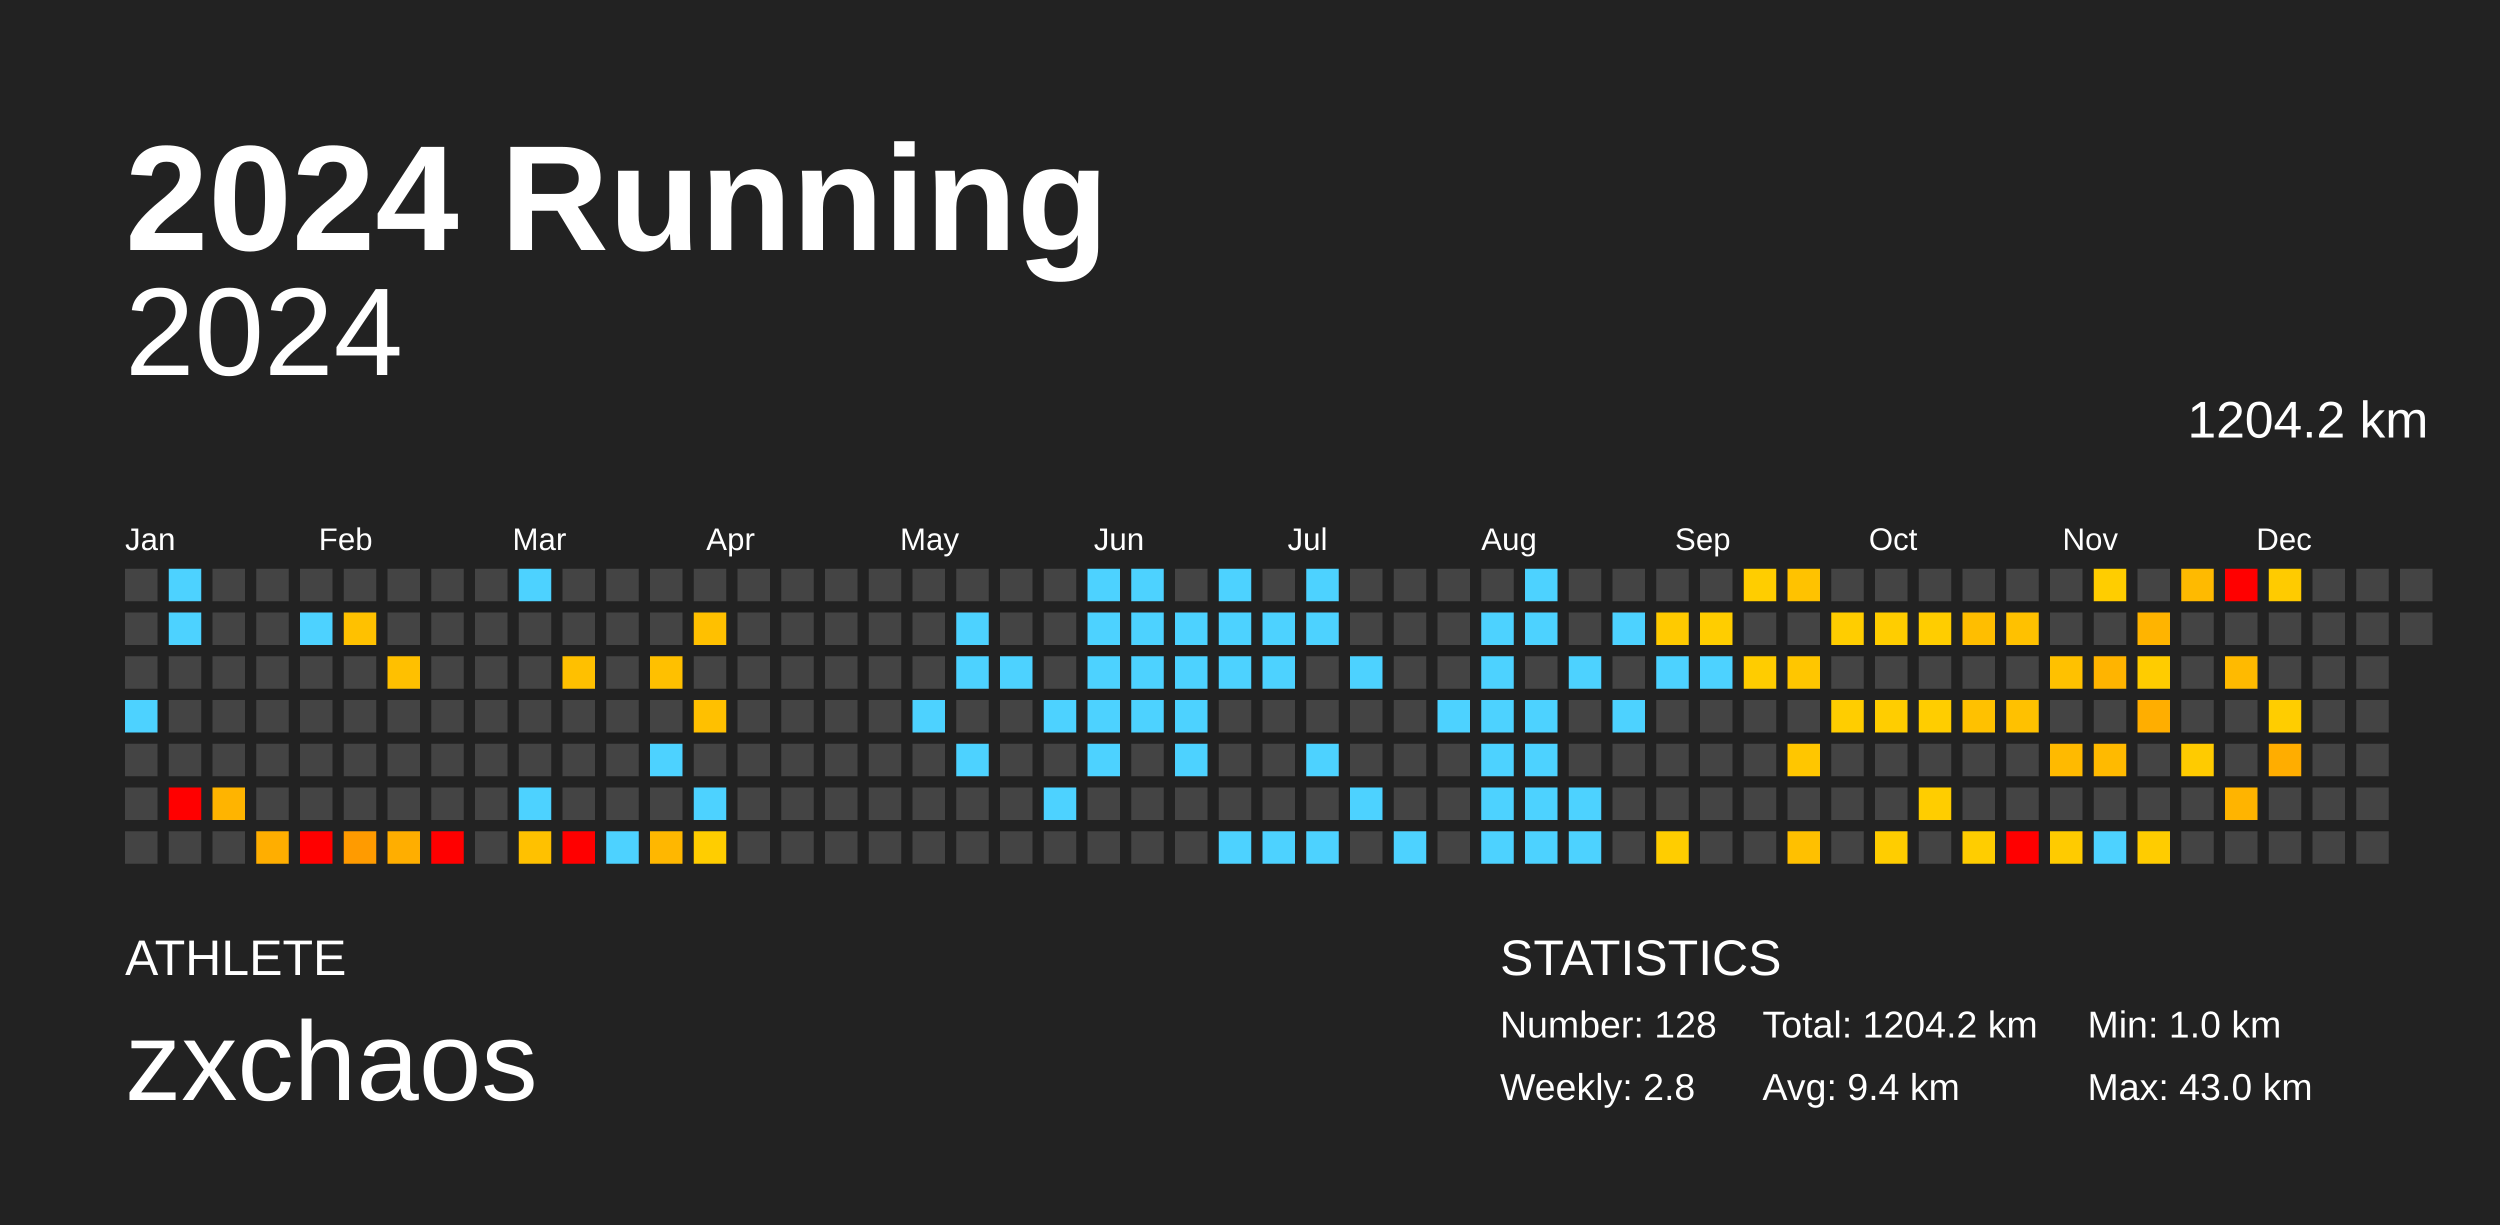
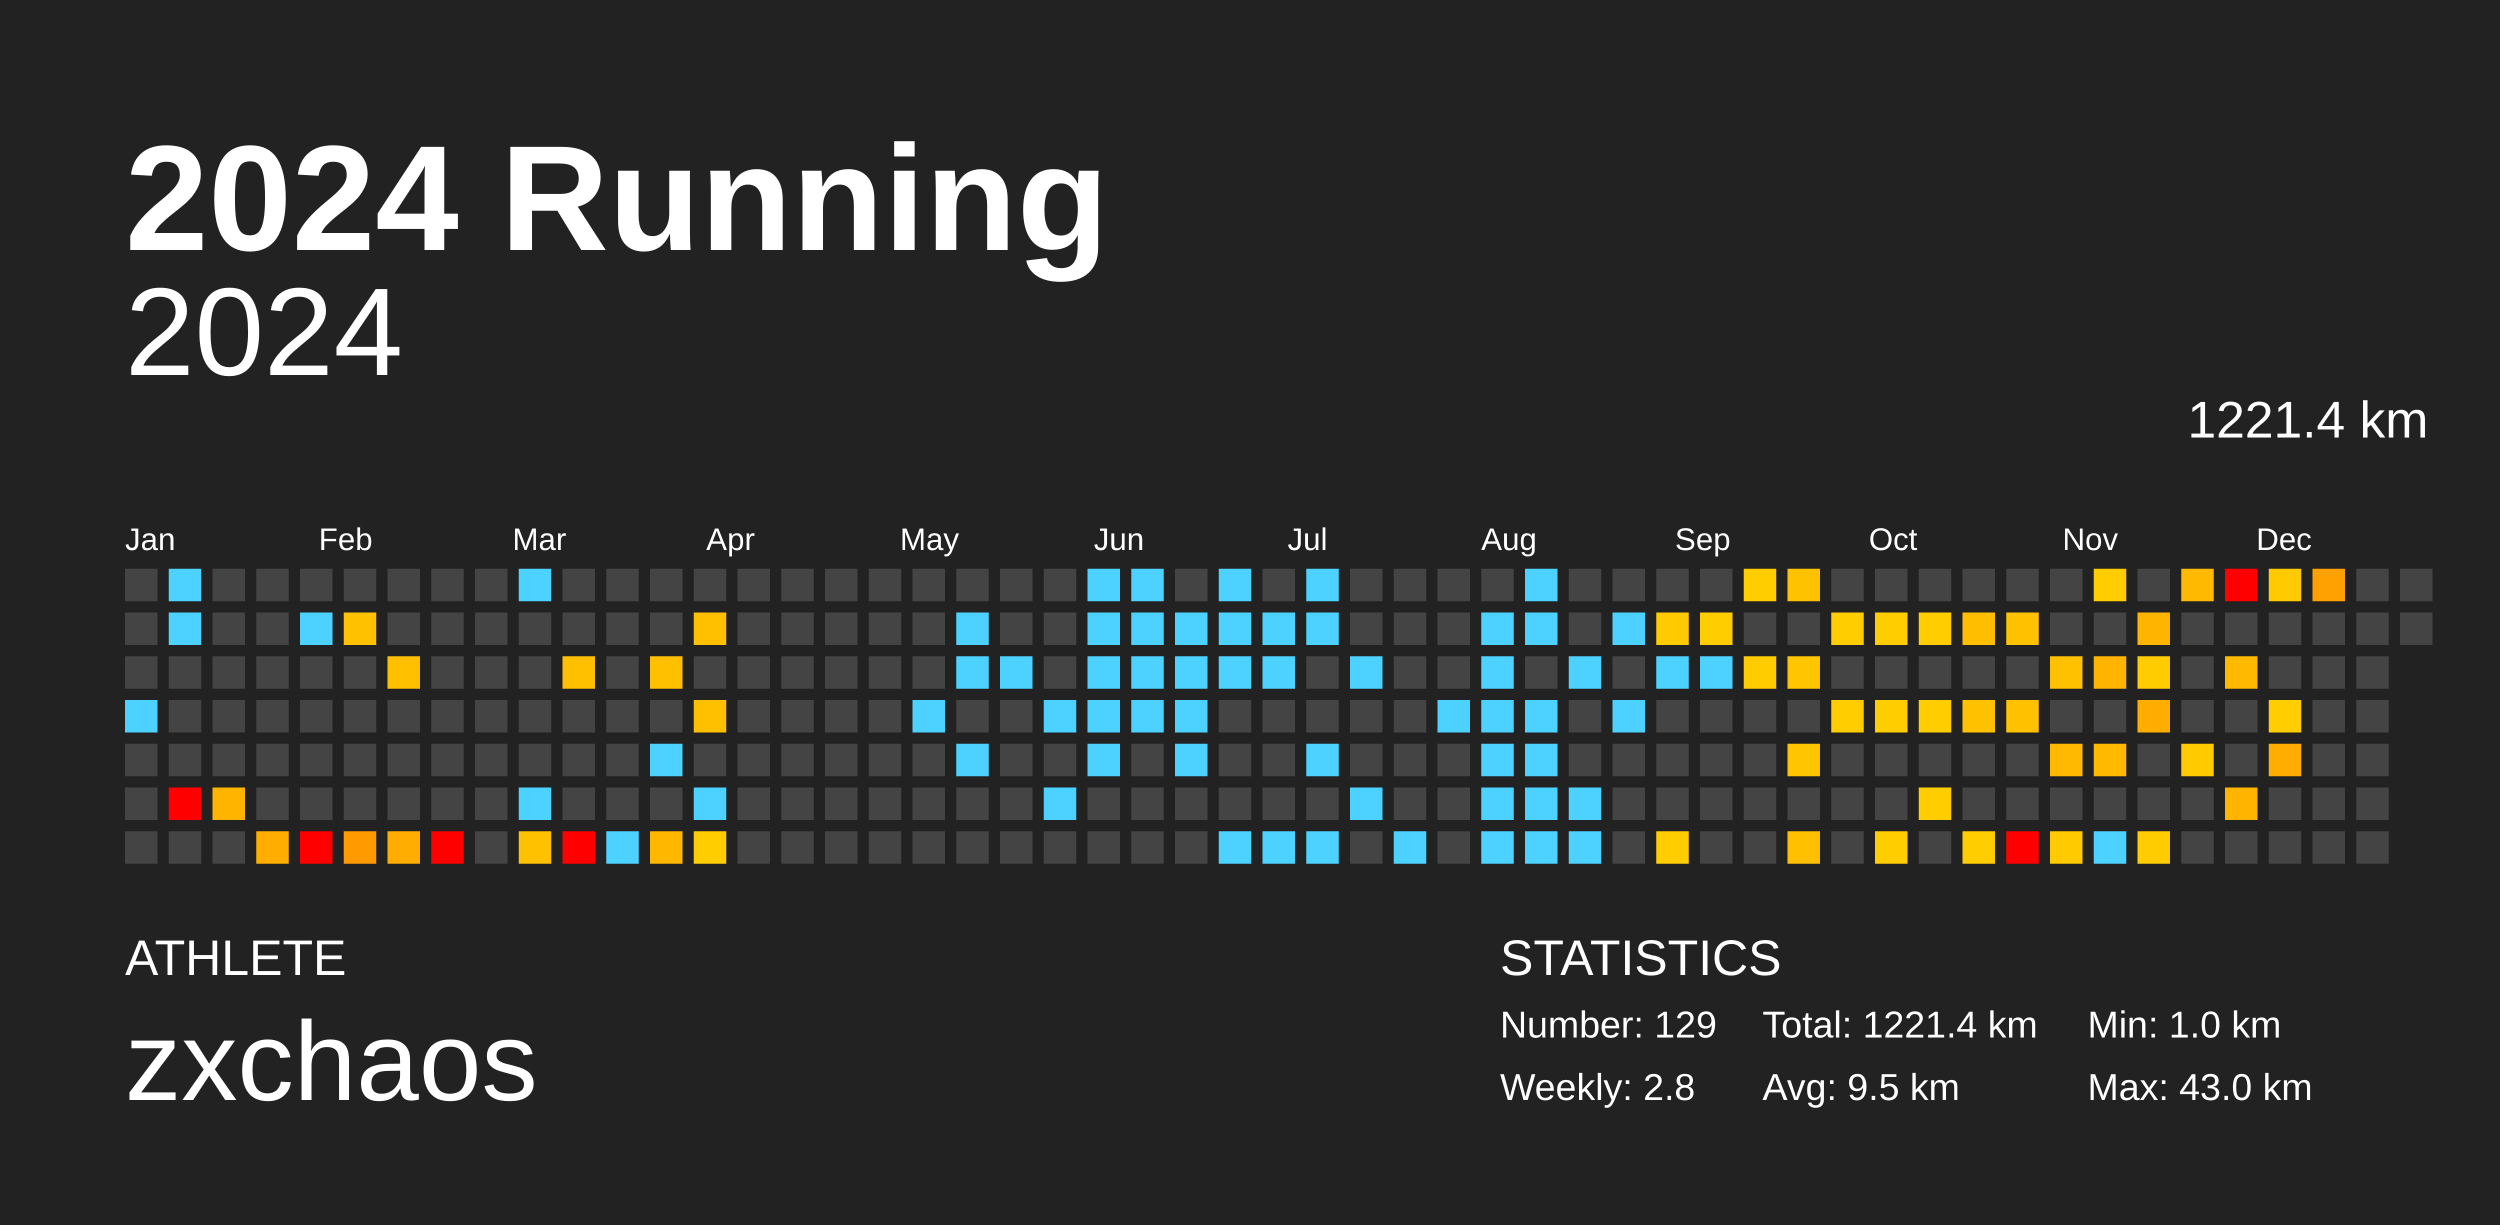
<svg xmlns="http://www.w3.org/2000/svg" baseProfile="full" height="98mm" version="1.1" viewBox="0,0,200,98" width="200mm">
  <defs />
  <rect fill="#222222" height="98" width="200" x="0" y="0" />
  <text fill="#FFFFFF" style="font-size:12px; font-family:Arial; font-weight:bold;" x="10" y="20">2024 Running</text>
  <text fill="#FFFFFF" style="font-size:4px; font-family:Arial" x="10" y="78">ATHLETE</text>
  <text fill="#FFFFFF" style="font-size:9px; font-family:Arial" x="10" y="88">zxchaos</text>
  <text fill="#FFFFFF" style="font-size:4px; font-family:Arial" x="120" y="78">STATISTICS</text>
-   <text fill="#FFFFFF" style="font-size:3px; font-family:Arial" x="120" y="83">Number: 128</text>
+   <text fill="#FFFFFF" style="font-size:3px; font-family:Arial" x="120" y="83">Number: 129</text>
  <text fill="#FFFFFF" style="font-size:3px; font-family:Arial" x="120" y="88">Weekly: 2.8</text>
-   <text fill="#FFFFFF" style="font-size:3px; font-family:Arial" x="141" y="83">Total: 1204.2 km</text>
-   <text fill="#FFFFFF" style="font-size:3px; font-family:Arial" x="141" y="88">Avg: 9.4 km</text>
+   <text fill="#FFFFFF" style="font-size:3px; font-family:Arial" x="141" y="83">Total: 1221.4 km</text>
+   <text fill="#FFFFFF" style="font-size:3px; font-family:Arial" x="141" y="88">Avg: 9.5 km</text>
  <text fill="#FFFFFF" style="font-size:3px; font-family:Arial" x="167" y="83">Min: 1.0 km</text>
  <text fill="#FFFFFF" style="font-size:3px; font-family:Arial" x="167" y="88">Max: 43.0 km</text>
  <text alignment-baseline="hanging" fill="#FFFFFF" style="font-size:10.0px; font-family:Arial;" x="10" y="30">2024</text>
-   <text alignment-baseline="hanging" fill="#FFFFFF" style="font-size:4.125px; font-family:Arial;" x="175" y="35">1204.2 km</text>
+   <text alignment-baseline="hanging" fill="#FFFFFF" style="font-size:4.125px; font-family:Arial;" x="175" y="35">1221.4 km</text>
  <text fill="#FFFFFF" style="font-size:2.5px; font-family:Arial" x="10.0" y="44">Jan</text>
  <text fill="#FFFFFF" style="font-size:2.5px; font-family:Arial" x="25.5" y="44">Feb</text>
  <text fill="#FFFFFF" style="font-size:2.5px; font-family:Arial" x="41.0" y="44">Mar</text>
  <text fill="#FFFFFF" style="font-size:2.5px; font-family:Arial" x="56.5" y="44">Apr</text>
  <text fill="#FFFFFF" style="font-size:2.5px; font-family:Arial" x="72.0" y="44">May</text>
  <text fill="#FFFFFF" style="font-size:2.5px; font-family:Arial" x="87.5" y="44">Jun</text>
  <text fill="#FFFFFF" style="font-size:2.5px; font-family:Arial" x="103.0" y="44">Jul</text>
  <text fill="#FFFFFF" style="font-size:2.5px; font-family:Arial" x="118.5" y="44">Aug</text>
  <text fill="#FFFFFF" style="font-size:2.5px; font-family:Arial" x="134.0" y="44">Sep</text>
  <text fill="#FFFFFF" style="font-size:2.5px; font-family:Arial" x="149.5" y="44">Oct</text>
  <text fill="#FFFFFF" style="font-size:2.5px; font-family:Arial" x="165.0" y="44">Nov</text>
  <text fill="#FFFFFF" style="font-size:2.5px; font-family:Arial" x="180.5" y="44">Dec</text>
  <rect fill="#444444" height="2.6" width="2.6" x="10.0" y="45.5" />
  <rect fill="#444444" height="2.6" width="2.6" x="10.0" y="49.0" />
  <rect fill="#444444" height="2.6" width="2.6" x="10.0" y="52.5" />
  <rect fill="#4dd2ff" height="2.6" width="2.6" x="10.0" y="56.0" />
  <rect fill="#444444" height="2.6" width="2.6" x="10.0" y="59.5" />
  <rect fill="#444444" height="2.6" width="2.6" x="10.0" y="63.0" />
  <rect fill="#444444" height="2.6" width="2.6" x="10.0" y="66.5" />
  <rect fill="#4dd2ff" height="2.6" width="2.6" x="13.5" y="45.5" />
  <rect fill="#4dd2ff" height="2.6" width="2.6" x="13.5" y="49.0" />
  <rect fill="#444444" height="2.6" width="2.6" x="13.5" y="52.5" />
  <rect fill="#444444" height="2.6" width="2.6" x="13.5" y="56.0" />
  <rect fill="#444444" height="2.6" width="2.6" x="13.5" y="59.5" />
  <rect fill="red" height="2.6" width="2.6" x="13.5" y="63.0" />
  <rect fill="#444444" height="2.6" width="2.6" x="13.5" y="66.5" />
  <rect fill="#444444" height="2.6" width="2.6" x="17.0" y="45.5" />
  <rect fill="#444444" height="2.6" width="2.6" x="17.0" y="49.0" />
  <rect fill="#444444" height="2.6" width="2.6" x="17.0" y="52.5" />
  <rect fill="#444444" height="2.6" width="2.6" x="17.0" y="56.0" />
  <rect fill="#444444" height="2.6" width="2.6" x="17.0" y="59.5" />
  <rect fill="#ffb400" height="2.6" width="2.6" x="17.0" y="63.0" />
  <rect fill="#444444" height="2.6" width="2.6" x="17.0" y="66.5" />
  <rect fill="#444444" height="2.6" width="2.6" x="20.5" y="45.5" />
  <rect fill="#444444" height="2.6" width="2.6" x="20.5" y="49.0" />
  <rect fill="#444444" height="2.6" width="2.6" x="20.5" y="52.5" />
  <rect fill="#444444" height="2.6" width="2.6" x="20.5" y="56.0" />
  <rect fill="#444444" height="2.6" width="2.6" x="20.5" y="59.5" />
  <rect fill="#444444" height="2.6" width="2.6" x="20.5" y="63.0" />
  <rect fill="#ffae00" height="2.6" width="2.6" x="20.5" y="66.5" />
  <rect fill="#444444" height="2.6" width="2.6" x="24.0" y="45.5" />
  <rect fill="#4dd2ff" height="2.6" width="2.6" x="24.0" y="49.0" />
  <rect fill="#444444" height="2.6" width="2.6" x="24.0" y="52.5" />
  <rect fill="#444444" height="2.6" width="2.6" x="24.0" y="56.0" />
  <rect fill="#444444" height="2.6" width="2.6" x="24.0" y="59.5" />
  <rect fill="#444444" height="2.6" width="2.6" x="24.0" y="63.0" />
  <rect fill="red" height="2.6" width="2.6" x="24.0" y="66.5" />
  <rect fill="#444444" height="2.6" width="2.6" x="27.5" y="45.5" />
  <rect fill="#ffc100" height="2.6" width="2.6" x="27.5" y="49.0" />
  <rect fill="#444444" height="2.6" width="2.6" x="27.5" y="52.5" />
  <rect fill="#444444" height="2.6" width="2.6" x="27.5" y="56.0" />
  <rect fill="#444444" height="2.6" width="2.6" x="27.5" y="59.5" />
  <rect fill="#444444" height="2.6" width="2.6" x="27.5" y="63.0" />
  <rect fill="#ff9b00" height="2.6" width="2.6" x="27.5" y="66.5" />
  <rect fill="#444444" height="2.6" width="2.6" x="31.0" y="45.5" />
  <rect fill="#444444" height="2.6" width="2.6" x="31.0" y="49.0" />
  <rect fill="#ffc000" height="2.6" width="2.6" x="31.0" y="52.5" />
  <rect fill="#444444" height="2.6" width="2.6" x="31.0" y="56.0" />
  <rect fill="#444444" height="2.6" width="2.6" x="31.0" y="59.5" />
  <rect fill="#444444" height="2.6" width="2.6" x="31.0" y="63.0" />
  <rect fill="#ffae00" height="2.6" width="2.6" x="31.0" y="66.5" />
  <rect fill="#444444" height="2.6" width="2.6" x="34.5" y="45.5" />
  <rect fill="#444444" height="2.6" width="2.6" x="34.5" y="49.0" />
  <rect fill="#444444" height="2.6" width="2.6" x="34.5" y="52.5" />
  <rect fill="#444444" height="2.6" width="2.6" x="34.5" y="56.0" />
  <rect fill="#444444" height="2.6" width="2.6" x="34.5" y="59.5" />
  <rect fill="#444444" height="2.6" width="2.6" x="34.5" y="63.0" />
  <rect fill="red" height="2.6" width="2.6" x="34.5" y="66.5" />
  <rect fill="#444444" height="2.6" width="2.6" x="38.0" y="45.5" />
  <rect fill="#444444" height="2.6" width="2.6" x="38.0" y="49.0" />
  <rect fill="#444444" height="2.6" width="2.6" x="38.0" y="52.5" />
  <rect fill="#444444" height="2.6" width="2.6" x="38.0" y="56.0" />
  <rect fill="#444444" height="2.6" width="2.6" x="38.0" y="59.5" />
  <rect fill="#444444" height="2.6" width="2.6" x="38.0" y="63.0" />
  <rect fill="#444444" height="2.6" width="2.6" x="38.0" y="66.5" />
  <rect fill="#4dd2ff" height="2.6" width="2.6" x="41.5" y="45.5" />
  <rect fill="#444444" height="2.6" width="2.6" x="41.5" y="49.0" />
  <rect fill="#444444" height="2.6" width="2.6" x="41.5" y="52.5" />
  <rect fill="#444444" height="2.6" width="2.6" x="41.5" y="56.0" />
  <rect fill="#444444" height="2.6" width="2.6" x="41.5" y="59.5" />
  <rect fill="#4dd2ff" height="2.6" width="2.6" x="41.5" y="63.0" />
  <rect fill="#ffc100" height="2.6" width="2.6" x="41.5" y="66.5" />
  <rect fill="#444444" height="2.6" width="2.6" x="45.0" y="45.5" />
  <rect fill="#444444" height="2.6" width="2.6" x="45.0" y="49.0" />
  <rect fill="#ffc000" height="2.6" width="2.6" x="45.0" y="52.5" />
  <rect fill="#444444" height="2.6" width="2.6" x="45.0" y="56.0" />
  <rect fill="#444444" height="2.6" width="2.6" x="45.0" y="59.5" />
  <rect fill="#444444" height="2.6" width="2.6" x="45.0" y="63.0" />
  <rect fill="red" height="2.6" width="2.6" x="45.0" y="66.5" />
  <rect fill="#444444" height="2.6" width="2.6" x="48.5" y="45.5" />
  <rect fill="#444444" height="2.6" width="2.6" x="48.5" y="49.0" />
  <rect fill="#444444" height="2.6" width="2.6" x="48.5" y="52.5" />
  <rect fill="#444444" height="2.6" width="2.6" x="48.5" y="56.0" />
  <rect fill="#444444" height="2.6" width="2.6" x="48.5" y="59.5" />
  <rect fill="#444444" height="2.6" width="2.6" x="48.5" y="63.0" />
  <rect fill="#4dd2ff" height="2.6" width="2.6" x="48.5" y="66.5" />
  <rect fill="#444444" height="2.6" width="2.6" x="52.0" y="45.5" />
  <rect fill="#444444" height="2.6" width="2.6" x="52.0" y="49.0" />
  <rect fill="#ffc000" height="2.6" width="2.6" x="52.0" y="52.5" />
  <rect fill="#444444" height="2.6" width="2.6" x="52.0" y="56.0" />
  <rect fill="#4dd2ff" height="2.6" width="2.6" x="52.0" y="59.5" />
  <rect fill="#444444" height="2.6" width="2.6" x="52.0" y="63.0" />
  <rect fill="#ffb700" height="2.6" width="2.6" x="52.0" y="66.5" />
  <rect fill="#444444" height="2.6" width="2.6" x="55.5" y="45.5" />
  <rect fill="#ffc000" height="2.6" width="2.6" x="55.5" y="49.0" />
  <rect fill="#444444" height="2.6" width="2.6" x="55.5" y="52.5" />
  <rect fill="#ffc000" height="2.6" width="2.6" x="55.5" y="56.0" />
  <rect fill="#444444" height="2.6" width="2.6" x="55.5" y="59.5" />
  <rect fill="#4dd2ff" height="2.6" width="2.6" x="55.5" y="63.0" />
  <rect fill="#ffcd00" height="2.6" width="2.6" x="55.5" y="66.5" />
  <rect fill="#444444" height="2.6" width="2.6" x="59.0" y="45.5" />
  <rect fill="#444444" height="2.6" width="2.6" x="59.0" y="49.0" />
  <rect fill="#444444" height="2.6" width="2.6" x="59.0" y="52.5" />
  <rect fill="#444444" height="2.6" width="2.6" x="59.0" y="56.0" />
  <rect fill="#444444" height="2.6" width="2.6" x="59.0" y="59.5" />
  <rect fill="#444444" height="2.6" width="2.6" x="59.0" y="63.0" />
  <rect fill="#444444" height="2.6" width="2.6" x="59.0" y="66.5" />
  <rect fill="#444444" height="2.6" width="2.6" x="62.5" y="45.5" />
  <rect fill="#444444" height="2.6" width="2.6" x="62.5" y="49.0" />
  <rect fill="#444444" height="2.6" width="2.6" x="62.5" y="52.5" />
  <rect fill="#444444" height="2.6" width="2.6" x="62.5" y="56.0" />
  <rect fill="#444444" height="2.6" width="2.6" x="62.5" y="59.5" />
  <rect fill="#444444" height="2.6" width="2.6" x="62.5" y="63.0" />
  <rect fill="#444444" height="2.6" width="2.6" x="62.5" y="66.5" />
  <rect fill="#444444" height="2.6" width="2.6" x="66.0" y="45.5" />
  <rect fill="#444444" height="2.6" width="2.6" x="66.0" y="49.0" />
  <rect fill="#444444" height="2.6" width="2.6" x="66.0" y="52.5" />
  <rect fill="#444444" height="2.6" width="2.6" x="66.0" y="56.0" />
  <rect fill="#444444" height="2.6" width="2.6" x="66.0" y="59.5" />
  <rect fill="#444444" height="2.6" width="2.6" x="66.0" y="63.0" />
  <rect fill="#444444" height="2.6" width="2.6" x="66.0" y="66.5" />
  <rect fill="#444444" height="2.6" width="2.6" x="69.5" y="45.5" />
  <rect fill="#444444" height="2.6" width="2.6" x="69.5" y="49.0" />
  <rect fill="#444444" height="2.6" width="2.6" x="69.5" y="52.5" />
  <rect fill="#444444" height="2.6" width="2.6" x="69.5" y="56.0" />
  <rect fill="#444444" height="2.6" width="2.6" x="69.5" y="59.5" />
  <rect fill="#444444" height="2.6" width="2.6" x="69.5" y="63.0" />
  <rect fill="#444444" height="2.6" width="2.6" x="69.5" y="66.5" />
  <rect fill="#444444" height="2.6" width="2.6" x="73.0" y="45.5" />
  <rect fill="#444444" height="2.6" width="2.6" x="73.0" y="49.0" />
  <rect fill="#444444" height="2.6" width="2.6" x="73.0" y="52.5" />
  <rect fill="#4dd2ff" height="2.6" width="2.6" x="73.0" y="56.0" />
  <rect fill="#444444" height="2.6" width="2.6" x="73.0" y="59.5" />
  <rect fill="#444444" height="2.6" width="2.6" x="73.0" y="63.0" />
  <rect fill="#444444" height="2.6" width="2.6" x="73.0" y="66.5" />
  <rect fill="#444444" height="2.6" width="2.6" x="76.5" y="45.5" />
  <rect fill="#4dd2ff" height="2.6" width="2.6" x="76.5" y="49.0" />
  <rect fill="#4dd2ff" height="2.6" width="2.6" x="76.5" y="52.5" />
  <rect fill="#444444" height="2.6" width="2.6" x="76.5" y="56.0" />
  <rect fill="#4dd2ff" height="2.6" width="2.6" x="76.5" y="59.5" />
  <rect fill="#444444" height="2.6" width="2.6" x="76.5" y="63.0" />
  <rect fill="#444444" height="2.6" width="2.6" x="76.5" y="66.5" />
  <rect fill="#444444" height="2.6" width="2.6" x="80.0" y="45.5" />
  <rect fill="#444444" height="2.6" width="2.6" x="80.0" y="49.0" />
  <rect fill="#4dd2ff" height="2.6" width="2.6" x="80.0" y="52.5" />
  <rect fill="#444444" height="2.6" width="2.6" x="80.0" y="56.0" />
  <rect fill="#444444" height="2.6" width="2.6" x="80.0" y="59.5" />
  <rect fill="#444444" height="2.6" width="2.6" x="80.0" y="63.0" />
  <rect fill="#444444" height="2.6" width="2.6" x="80.0" y="66.5" />
  <rect fill="#444444" height="2.6" width="2.6" x="83.5" y="45.5" />
  <rect fill="#444444" height="2.6" width="2.6" x="83.5" y="49.0" />
  <rect fill="#444444" height="2.6" width="2.6" x="83.5" y="52.5" />
  <rect fill="#4dd2ff" height="2.6" width="2.6" x="83.5" y="56.0" />
  <rect fill="#444444" height="2.6" width="2.6" x="83.5" y="59.5" />
  <rect fill="#4dd2ff" height="2.6" width="2.6" x="83.5" y="63.0" />
  <rect fill="#444444" height="2.6" width="2.6" x="83.5" y="66.5" />
  <rect fill="#4dd2ff" height="2.6" width="2.6" x="87.0" y="45.5" />
  <rect fill="#4dd2ff" height="2.6" width="2.6" x="87.0" y="49.0" />
  <rect fill="#4dd2ff" height="2.6" width="2.6" x="87.0" y="52.5" />
  <rect fill="#4dd2ff" height="2.6" width="2.6" x="87.0" y="56.0" />
  <rect fill="#4dd2ff" height="2.6" width="2.6" x="87.0" y="59.5" />
  <rect fill="#444444" height="2.6" width="2.6" x="87.0" y="63.0" />
  <rect fill="#444444" height="2.6" width="2.6" x="87.0" y="66.5" />
  <rect fill="#4dd2ff" height="2.6" width="2.6" x="90.5" y="45.5" />
  <rect fill="#4dd2ff" height="2.6" width="2.6" x="90.5" y="49.0" />
  <rect fill="#4dd2ff" height="2.6" width="2.6" x="90.5" y="52.5" />
  <rect fill="#4dd2ff" height="2.6" width="2.6" x="90.5" y="56.0" />
  <rect fill="#444444" height="2.6" width="2.6" x="90.5" y="59.5" />
  <rect fill="#444444" height="2.6" width="2.6" x="90.5" y="63.0" />
  <rect fill="#444444" height="2.6" width="2.6" x="90.5" y="66.5" />
  <rect fill="#444444" height="2.6" width="2.6" x="94.0" y="45.5" />
  <rect fill="#4dd2ff" height="2.6" width="2.6" x="94.0" y="49.0" />
  <rect fill="#4dd2ff" height="2.6" width="2.6" x="94.0" y="52.5" />
  <rect fill="#4dd2ff" height="2.6" width="2.6" x="94.0" y="56.0" />
  <rect fill="#4dd2ff" height="2.6" width="2.6" x="94.0" y="59.5" />
  <rect fill="#444444" height="2.6" width="2.6" x="94.0" y="63.0" />
  <rect fill="#444444" height="2.6" width="2.6" x="94.0" y="66.5" />
  <rect fill="#4dd2ff" height="2.6" width="2.6" x="97.5" y="45.5" />
  <rect fill="#4dd2ff" height="2.6" width="2.6" x="97.5" y="49.0" />
  <rect fill="#4dd2ff" height="2.6" width="2.6" x="97.5" y="52.5" />
  <rect fill="#444444" height="2.6" width="2.6" x="97.5" y="56.0" />
  <rect fill="#444444" height="2.6" width="2.6" x="97.5" y="59.5" />
  <rect fill="#444444" height="2.6" width="2.6" x="97.5" y="63.0" />
  <rect fill="#4dd2ff" height="2.6" width="2.6" x="97.5" y="66.5" />
  <rect fill="#444444" height="2.6" width="2.6" x="101.0" y="45.5" />
  <rect fill="#4dd2ff" height="2.6" width="2.6" x="101.0" y="49.0" />
  <rect fill="#4dd2ff" height="2.6" width="2.6" x="101.0" y="52.5" />
  <rect fill="#444444" height="2.6" width="2.6" x="101.0" y="56.0" />
  <rect fill="#444444" height="2.6" width="2.6" x="101.0" y="59.5" />
  <rect fill="#444444" height="2.6" width="2.6" x="101.0" y="63.0" />
  <rect fill="#4dd2ff" height="2.6" width="2.6" x="101.0" y="66.5" />
  <rect fill="#4dd2ff" height="2.6" width="2.6" x="104.5" y="45.5" />
  <rect fill="#4dd2ff" height="2.6" width="2.6" x="104.5" y="49.0" />
  <rect fill="#444444" height="2.6" width="2.6" x="104.5" y="52.5" />
  <rect fill="#444444" height="2.6" width="2.6" x="104.5" y="56.0" />
  <rect fill="#4dd2ff" height="2.6" width="2.6" x="104.5" y="59.5" />
  <rect fill="#444444" height="2.6" width="2.6" x="104.5" y="63.0" />
  <rect fill="#4dd2ff" height="2.6" width="2.6" x="104.5" y="66.5" />
  <rect fill="#444444" height="2.6" width="2.6" x="108.0" y="45.5" />
  <rect fill="#444444" height="2.6" width="2.6" x="108.0" y="49.0" />
  <rect fill="#4dd2ff" height="2.6" width="2.6" x="108.0" y="52.5" />
  <rect fill="#444444" height="2.6" width="2.6" x="108.0" y="56.0" />
  <rect fill="#444444" height="2.6" width="2.6" x="108.0" y="59.5" />
  <rect fill="#4dd2ff" height="2.6" width="2.6" x="108.0" y="63.0" />
  <rect fill="#444444" height="2.6" width="2.6" x="108.0" y="66.5" />
  <rect fill="#444444" height="2.6" width="2.6" x="111.5" y="45.5" />
  <rect fill="#444444" height="2.6" width="2.6" x="111.5" y="49.0" />
  <rect fill="#444444" height="2.6" width="2.6" x="111.5" y="52.5" />
  <rect fill="#444444" height="2.6" width="2.6" x="111.5" y="56.0" />
  <rect fill="#444444" height="2.6" width="2.6" x="111.5" y="59.5" />
  <rect fill="#444444" height="2.6" width="2.6" x="111.5" y="63.0" />
  <rect fill="#4dd2ff" height="2.6" width="2.6" x="111.5" y="66.5" />
  <rect fill="#444444" height="2.6" width="2.6" x="115.0" y="45.5" />
  <rect fill="#444444" height="2.6" width="2.6" x="115.0" y="49.0" />
  <rect fill="#444444" height="2.6" width="2.6" x="115.0" y="52.5" />
  <rect fill="#4dd2ff" height="2.6" width="2.6" x="115.0" y="56.0" />
  <rect fill="#444444" height="2.6" width="2.6" x="115.0" y="59.5" />
  <rect fill="#444444" height="2.6" width="2.6" x="115.0" y="63.0" />
  <rect fill="#444444" height="2.6" width="2.6" x="115.0" y="66.5" />
  <rect fill="#444444" height="2.6" width="2.6" x="118.5" y="45.5" />
  <rect fill="#4dd2ff" height="2.6" width="2.6" x="118.5" y="49.0" />
  <rect fill="#4dd2ff" height="2.6" width="2.6" x="118.5" y="52.5" />
  <rect fill="#4dd2ff" height="2.6" width="2.6" x="118.5" y="56.0" />
  <rect fill="#4dd2ff" height="2.6" width="2.6" x="118.5" y="59.5" />
  <rect fill="#4dd2ff" height="2.6" width="2.6" x="118.5" y="63.0" />
  <rect fill="#4dd2ff" height="2.6" width="2.6" x="118.5" y="66.5" />
  <rect fill="#4dd2ff" height="2.6" width="2.6" x="122.0" y="45.5" />
  <rect fill="#4dd2ff" height="2.6" width="2.6" x="122.0" y="49.0" />
  <rect fill="#444444" height="2.6" width="2.6" x="122.0" y="52.5" />
  <rect fill="#4dd2ff" height="2.6" width="2.6" x="122.0" y="56.0" />
  <rect fill="#4dd2ff" height="2.6" width="2.6" x="122.0" y="59.5" />
  <rect fill="#4dd2ff" height="2.6" width="2.6" x="122.0" y="63.0" />
  <rect fill="#4dd2ff" height="2.6" width="2.6" x="122.0" y="66.5" />
  <rect fill="#444444" height="2.6" width="2.6" x="125.5" y="45.5" />
  <rect fill="#444444" height="2.6" width="2.6" x="125.5" y="49.0" />
  <rect fill="#4dd2ff" height="2.6" width="2.6" x="125.5" y="52.5" />
  <rect fill="#444444" height="2.6" width="2.6" x="125.5" y="56.0" />
  <rect fill="#444444" height="2.6" width="2.6" x="125.5" y="59.5" />
  <rect fill="#4dd2ff" height="2.6" width="2.6" x="125.5" y="63.0" />
  <rect fill="#4dd2ff" height="2.6" width="2.6" x="125.5" y="66.5" />
  <rect fill="#444444" height="2.6" width="2.6" x="129.0" y="45.5" />
  <rect fill="#4dd2ff" height="2.6" width="2.6" x="129.0" y="49.0" />
  <rect fill="#444444" height="2.6" width="2.6" x="129.0" y="52.5" />
  <rect fill="#4dd2ff" height="2.6" width="2.6" x="129.0" y="56.0" />
  <rect fill="#444444" height="2.6" width="2.6" x="129.0" y="59.5" />
  <rect fill="#444444" height="2.6" width="2.6" x="129.0" y="63.0" />
  <rect fill="#444444" height="2.6" width="2.6" x="129.0" y="66.5" />
  <rect fill="#444444" height="2.6" width="2.6" x="132.5" y="45.5" />
  <rect fill="#ffca00" height="2.6" width="2.6" x="132.5" y="49.0" />
  <rect fill="#4dd2ff" height="2.6" width="2.6" x="132.5" y="52.5" />
  <rect fill="#444444" height="2.6" width="2.6" x="132.5" y="56.0" />
  <rect fill="#444444" height="2.6" width="2.6" x="132.5" y="59.5" />
  <rect fill="#444444" height="2.6" width="2.6" x="132.5" y="63.0" />
  <rect fill="#ffcd00" height="2.6" width="2.6" x="132.5" y="66.5" />
  <rect fill="#444444" height="2.6" width="2.6" x="136.0" y="45.5" />
  <rect fill="#ffcd00" height="2.6" width="2.6" x="136.0" y="49.0" />
  <rect fill="#4dd2ff" height="2.6" width="2.6" x="136.0" y="52.5" />
  <rect fill="#444444" height="2.6" width="2.6" x="136.0" y="56.0" />
  <rect fill="#444444" height="2.6" width="2.6" x="136.0" y="59.5" />
  <rect fill="#444444" height="2.6" width="2.6" x="136.0" y="63.0" />
  <rect fill="#444444" height="2.6" width="2.6" x="136.0" y="66.5" />
  <rect fill="#ffcd00" height="2.6" width="2.6" x="139.5" y="45.5" />
  <rect fill="#444444" height="2.6" width="2.6" x="139.5" y="49.0" />
  <rect fill="#ffcc00" height="2.6" width="2.6" x="139.5" y="52.5" />
  <rect fill="#444444" height="2.6" width="2.6" x="139.5" y="56.0" />
  <rect fill="#444444" height="2.6" width="2.6" x="139.5" y="59.5" />
  <rect fill="#444444" height="2.6" width="2.6" x="139.5" y="63.0" />
  <rect fill="#444444" height="2.6" width="2.6" x="139.5" y="66.5" />
  <rect fill="#ffc200" height="2.6" width="2.6" x="143.0" y="45.5" />
  <rect fill="#444444" height="2.6" width="2.6" x="143.0" y="49.0" />
  <rect fill="#ffc600" height="2.6" width="2.6" x="143.0" y="52.5" />
  <rect fill="#444444" height="2.6" width="2.6" x="143.0" y="56.0" />
  <rect fill="#ffc600" height="2.6" width="2.6" x="143.0" y="59.5" />
  <rect fill="#444444" height="2.6" width="2.6" x="143.0" y="63.0" />
  <rect fill="#ffc000" height="2.6" width="2.6" x="143.0" y="66.5" />
  <rect fill="#444444" height="2.6" width="2.6" x="146.5" y="45.5" />
  <rect fill="#ffcd00" height="2.6" width="2.6" x="146.5" y="49.0" />
  <rect fill="#444444" height="2.6" width="2.6" x="146.5" y="52.5" />
  <rect fill="#ffcd00" height="2.6" width="2.6" x="146.5" y="56.0" />
  <rect fill="#444444" height="2.6" width="2.6" x="146.5" y="59.5" />
  <rect fill="#444444" height="2.6" width="2.6" x="146.5" y="63.0" />
  <rect fill="#444444" height="2.6" width="2.6" x="146.5" y="66.5" />
  <rect fill="#444444" height="2.6" width="2.6" x="150.0" y="45.5" />
  <rect fill="#ffcd00" height="2.6" width="2.6" x="150.0" y="49.0" />
  <rect fill="#444444" height="2.6" width="2.6" x="150.0" y="52.5" />
  <rect fill="#ffcd00" height="2.6" width="2.6" x="150.0" y="56.0" />
  <rect fill="#444444" height="2.6" width="2.6" x="150.0" y="59.5" />
  <rect fill="#444444" height="2.6" width="2.6" x="150.0" y="63.0" />
  <rect fill="#ffcd00" height="2.6" width="2.6" x="150.0" y="66.5" />
  <rect fill="#444444" height="2.6" width="2.6" x="153.5" y="45.5" />
  <rect fill="#ffcd00" height="2.6" width="2.6" x="153.5" y="49.0" />
  <rect fill="#444444" height="2.6" width="2.6" x="153.5" y="52.5" />
  <rect fill="#ffcd00" height="2.6" width="2.6" x="153.5" y="56.0" />
  <rect fill="#444444" height="2.6" width="2.6" x="153.5" y="59.5" />
  <rect fill="#ffcd00" height="2.6" width="2.6" x="153.5" y="63.0" />
  <rect fill="#444444" height="2.6" width="2.6" x="153.5" y="66.5" />
  <rect fill="#444444" height="2.6" width="2.6" x="157.0" y="45.5" />
  <rect fill="#ffbe00" height="2.6" width="2.6" x="157.0" y="49.0" />
  <rect fill="#444444" height="2.6" width="2.6" x="157.0" y="52.5" />
  <rect fill="#ffc100" height="2.6" width="2.6" x="157.0" y="56.0" />
  <rect fill="#444444" height="2.6" width="2.6" x="157.0" y="59.5" />
  <rect fill="#444444" height="2.6" width="2.6" x="157.0" y="63.0" />
  <rect fill="#ffcd00" height="2.6" width="2.6" x="157.0" y="66.5" />
  <rect fill="#444444" height="2.6" width="2.6" x="160.5" y="45.5" />
  <rect fill="#ffc100" height="2.6" width="2.6" x="160.5" y="49.0" />
  <rect fill="#444444" height="2.6" width="2.6" x="160.5" y="52.5" />
  <rect fill="#ffc100" height="2.6" width="2.6" x="160.5" y="56.0" />
  <rect fill="#444444" height="2.6" width="2.6" x="160.5" y="59.5" />
  <rect fill="#444444" height="2.6" width="2.6" x="160.5" y="63.0" />
  <rect fill="red" height="2.6" width="2.6" x="160.5" y="66.5" />
  <rect fill="#444444" height="2.6" width="2.6" x="164.0" y="45.5" />
  <rect fill="#444444" height="2.6" width="2.6" x="164.0" y="49.0" />
  <rect fill="#ffc100" height="2.6" width="2.6" x="164.0" y="52.5" />
  <rect fill="#444444" height="2.6" width="2.6" x="164.0" y="56.0" />
  <rect fill="#ffba00" height="2.6" width="2.6" x="164.0" y="59.5" />
  <rect fill="#444444" height="2.6" width="2.6" x="164.0" y="63.0" />
  <rect fill="#ffcb00" height="2.6" width="2.6" x="164.0" y="66.5" />
  <rect fill="#ffcd00" height="2.6" width="2.6" x="167.5" y="45.5" />
  <rect fill="#444444" height="2.6" width="2.6" x="167.5" y="49.0" />
  <rect fill="#ffb400" height="2.6" width="2.6" x="167.5" y="52.5" />
  <rect fill="#444444" height="2.6" width="2.6" x="167.5" y="56.0" />
  <rect fill="#ffba00" height="2.6" width="2.6" x="167.5" y="59.5" />
  <rect fill="#444444" height="2.6" width="2.6" x="167.5" y="63.0" />
  <rect fill="#4dd2ff" height="2.6" width="2.6" x="167.5" y="66.5" />
  <rect fill="#444444" height="2.6" width="2.6" x="171.0" y="45.5" />
  <rect fill="#ffb400" height="2.6" width="2.6" x="171.0" y="49.0" />
  <rect fill="#ffcc00" height="2.6" width="2.6" x="171.0" y="52.5" />
  <rect fill="#ffae00" height="2.6" width="2.6" x="171.0" y="56.0" />
  <rect fill="#444444" height="2.6" width="2.6" x="171.0" y="59.5" />
  <rect fill="#444444" height="2.6" width="2.6" x="171.0" y="63.0" />
  <rect fill="#ffcc00" height="2.6" width="2.6" x="171.0" y="66.5" />
  <rect fill="#ffba00" height="2.6" width="2.6" x="174.5" y="45.5" />
  <rect fill="#444444" height="2.6" width="2.6" x="174.5" y="49.0" />
  <rect fill="#444444" height="2.6" width="2.6" x="174.5" y="52.5" />
  <rect fill="#444444" height="2.6" width="2.6" x="174.5" y="56.0" />
  <rect fill="#ffcb00" height="2.6" width="2.6" x="174.5" y="59.5" />
  <rect fill="#444444" height="2.6" width="2.6" x="174.5" y="63.0" />
  <rect fill="#444444" height="2.6" width="2.6" x="174.5" y="66.5" />
  <rect fill="red" height="2.6" width="2.6" x="178.0" y="45.5" />
  <rect fill="#444444" height="2.6" width="2.6" x="178.0" y="49.0" />
  <rect fill="#ffba00" height="2.6" width="2.6" x="178.0" y="52.5" />
  <rect fill="#444444" height="2.6" width="2.6" x="178.0" y="56.0" />
  <rect fill="#444444" height="2.6" width="2.6" x="178.0" y="59.5" />
  <rect fill="#ffb400" height="2.6" width="2.6" x="178.0" y="63.0" />
  <rect fill="#444444" height="2.6" width="2.6" x="178.0" y="66.5" />
  <rect fill="#ffcb00" height="2.6" width="2.6" x="181.5" y="45.5" />
  <rect fill="#444444" height="2.6" width="2.6" x="181.5" y="49.0" />
  <rect fill="#444444" height="2.6" width="2.6" x="181.5" y="52.5" />
  <rect fill="#ffcd00" height="2.6" width="2.6" x="181.5" y="56.0" />
  <rect fill="#ffad00" height="2.6" width="2.6" x="181.5" y="59.5" />
  <rect fill="#444444" height="2.6" width="2.6" x="181.5" y="63.0" />
  <rect fill="#444444" height="2.6" width="2.6" x="181.5" y="66.5" />
-   <rect fill="#444444" height="2.6" width="2.6" x="185.0" y="45.5" />
+   <rect fill="#ffa100" height="2.6" width="2.6" x="185.0" y="45.5" />
  <rect fill="#444444" height="2.6" width="2.6" x="185.0" y="49.0" />
  <rect fill="#444444" height="2.6" width="2.6" x="185.0" y="52.5" />
  <rect fill="#444444" height="2.6" width="2.6" x="185.0" y="56.0" />
  <rect fill="#444444" height="2.6" width="2.6" x="185.0" y="59.5" />
  <rect fill="#444444" height="2.6" width="2.6" x="185.0" y="63.0" />
  <rect fill="#444444" height="2.6" width="2.6" x="185.0" y="66.5" />
  <rect fill="#444444" height="2.6" width="2.6" x="188.5" y="45.5" />
  <rect fill="#444444" height="2.6" width="2.6" x="188.5" y="49.0" />
  <rect fill="#444444" height="2.6" width="2.6" x="188.5" y="52.5" />
  <rect fill="#444444" height="2.6" width="2.6" x="188.5" y="56.0" />
  <rect fill="#444444" height="2.6" width="2.6" x="188.5" y="59.5" />
  <rect fill="#444444" height="2.6" width="2.6" x="188.5" y="63.0" />
  <rect fill="#444444" height="2.6" width="2.6" x="188.5" y="66.5" />
  <rect fill="#444444" height="2.6" width="2.6" x="192.0" y="45.5" />
  <rect fill="#444444" height="2.6" width="2.6" x="192.0" y="49.0" />
</svg>
